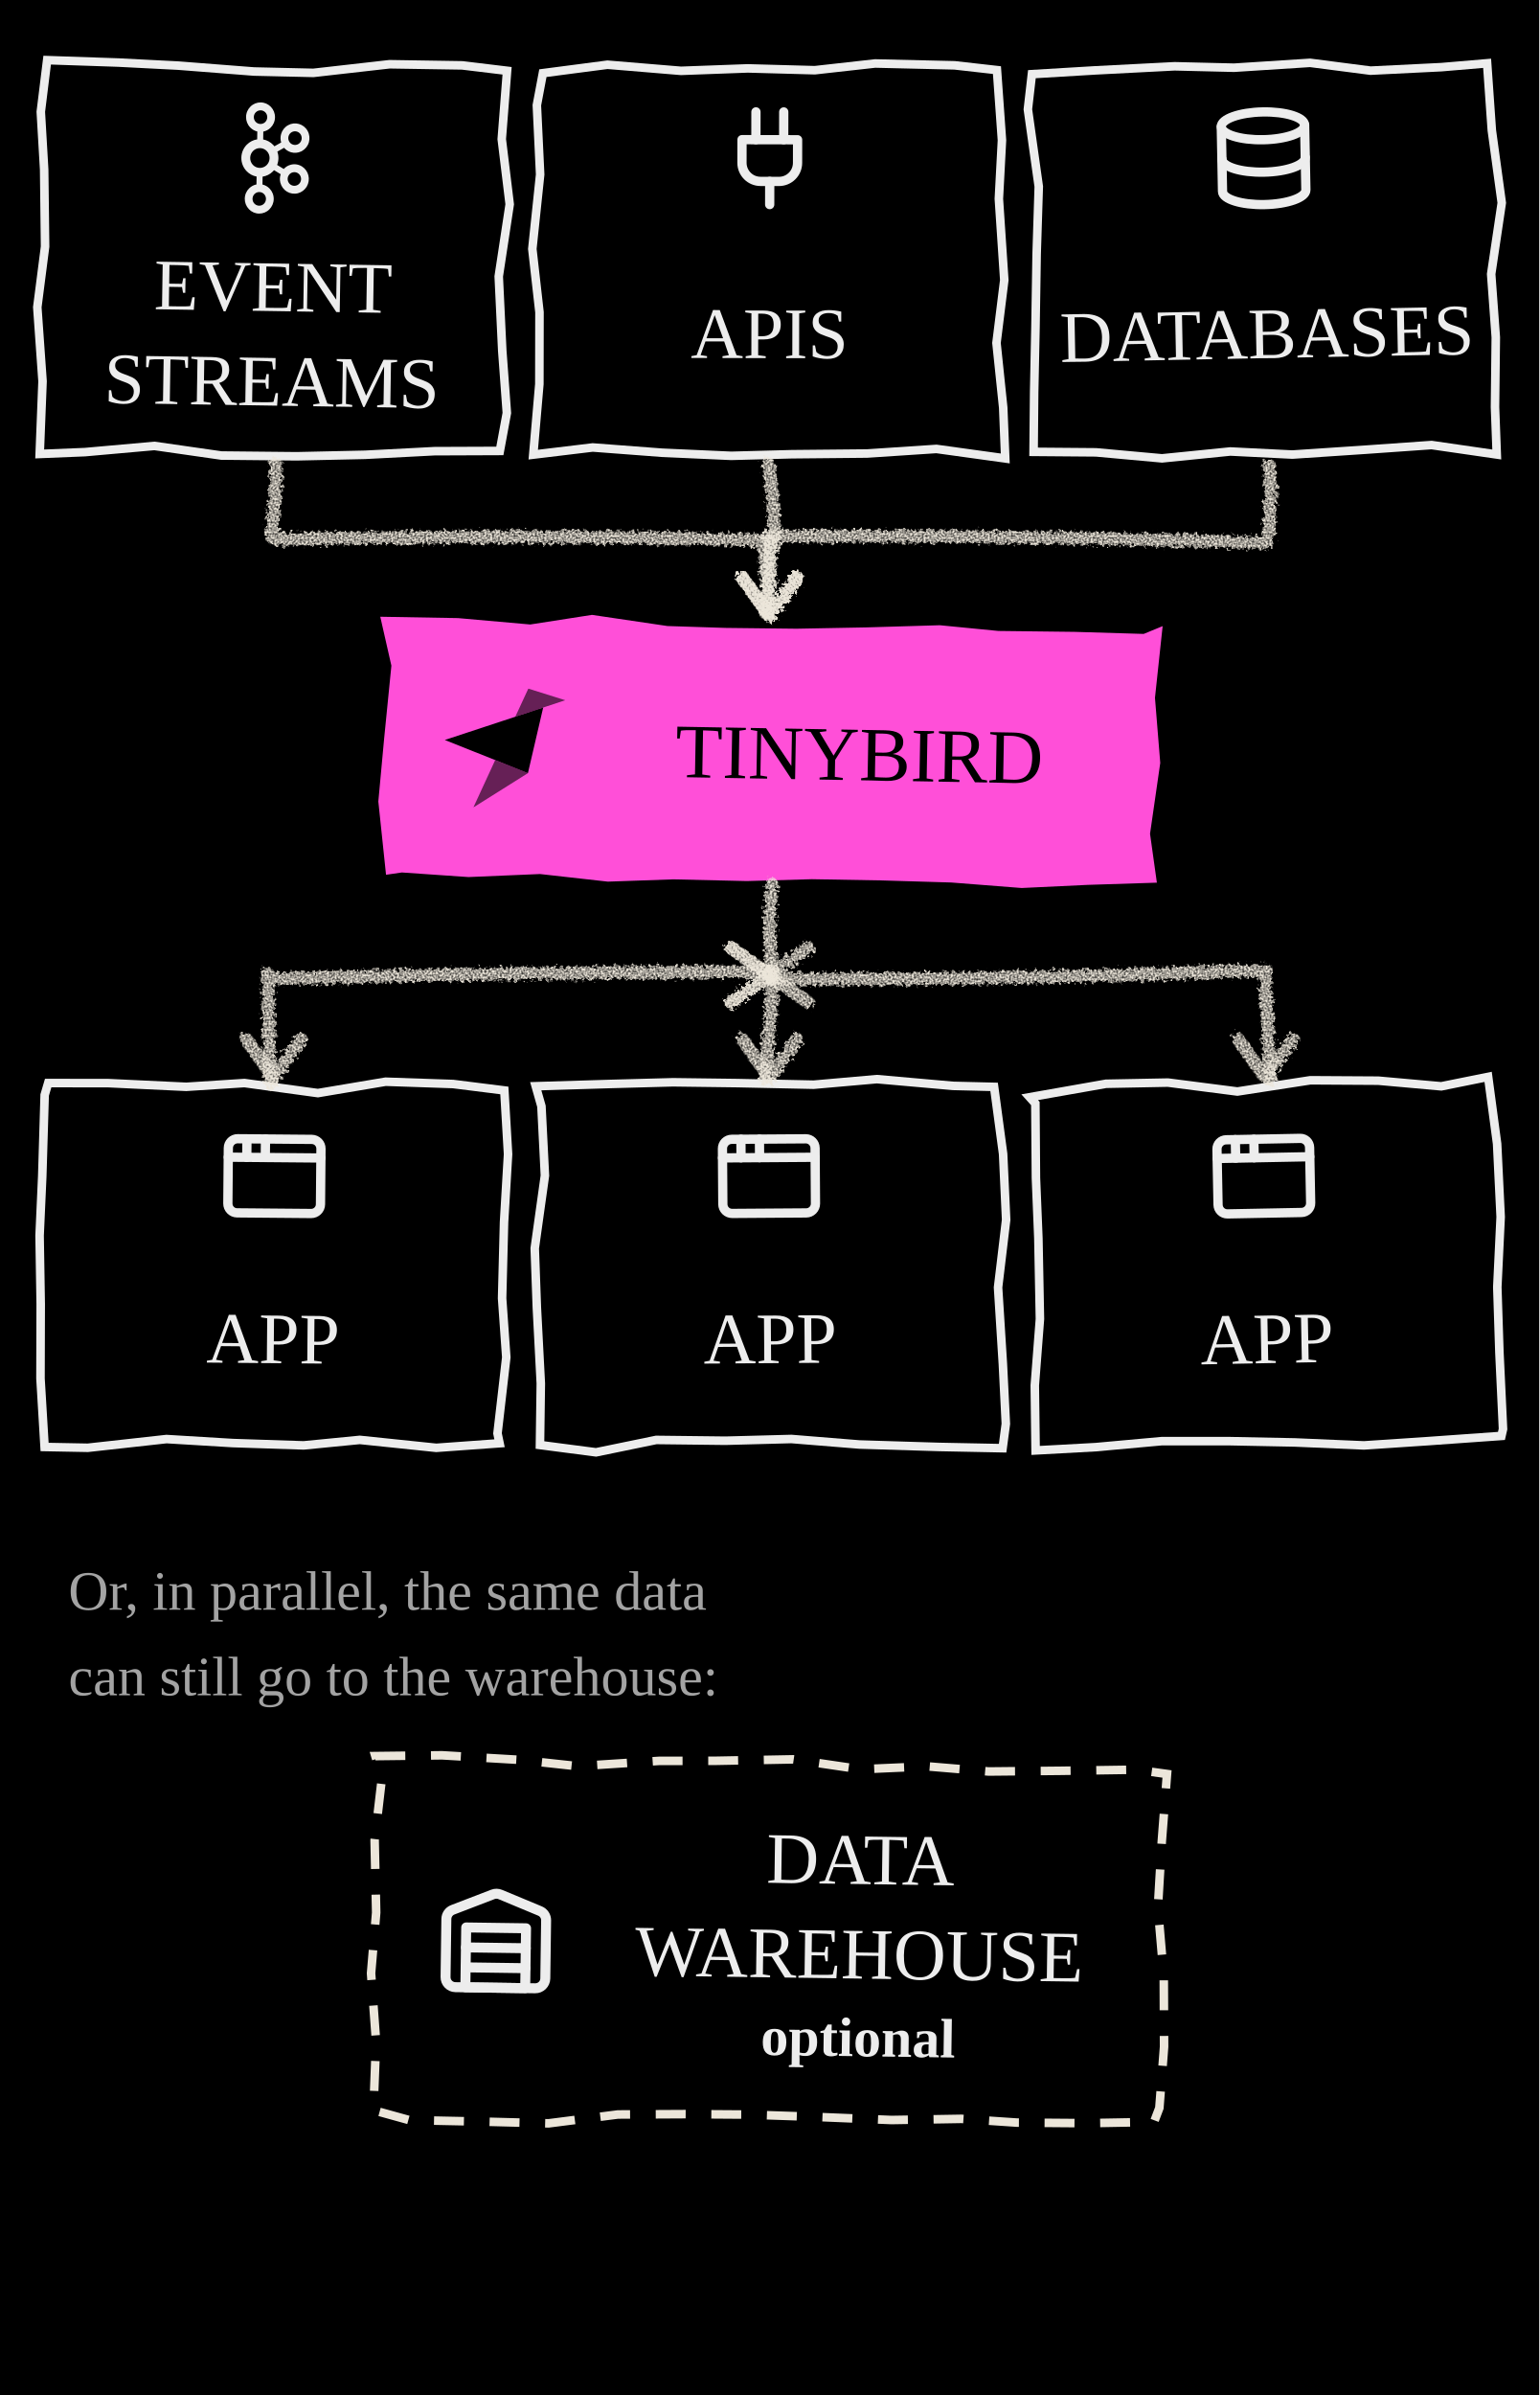
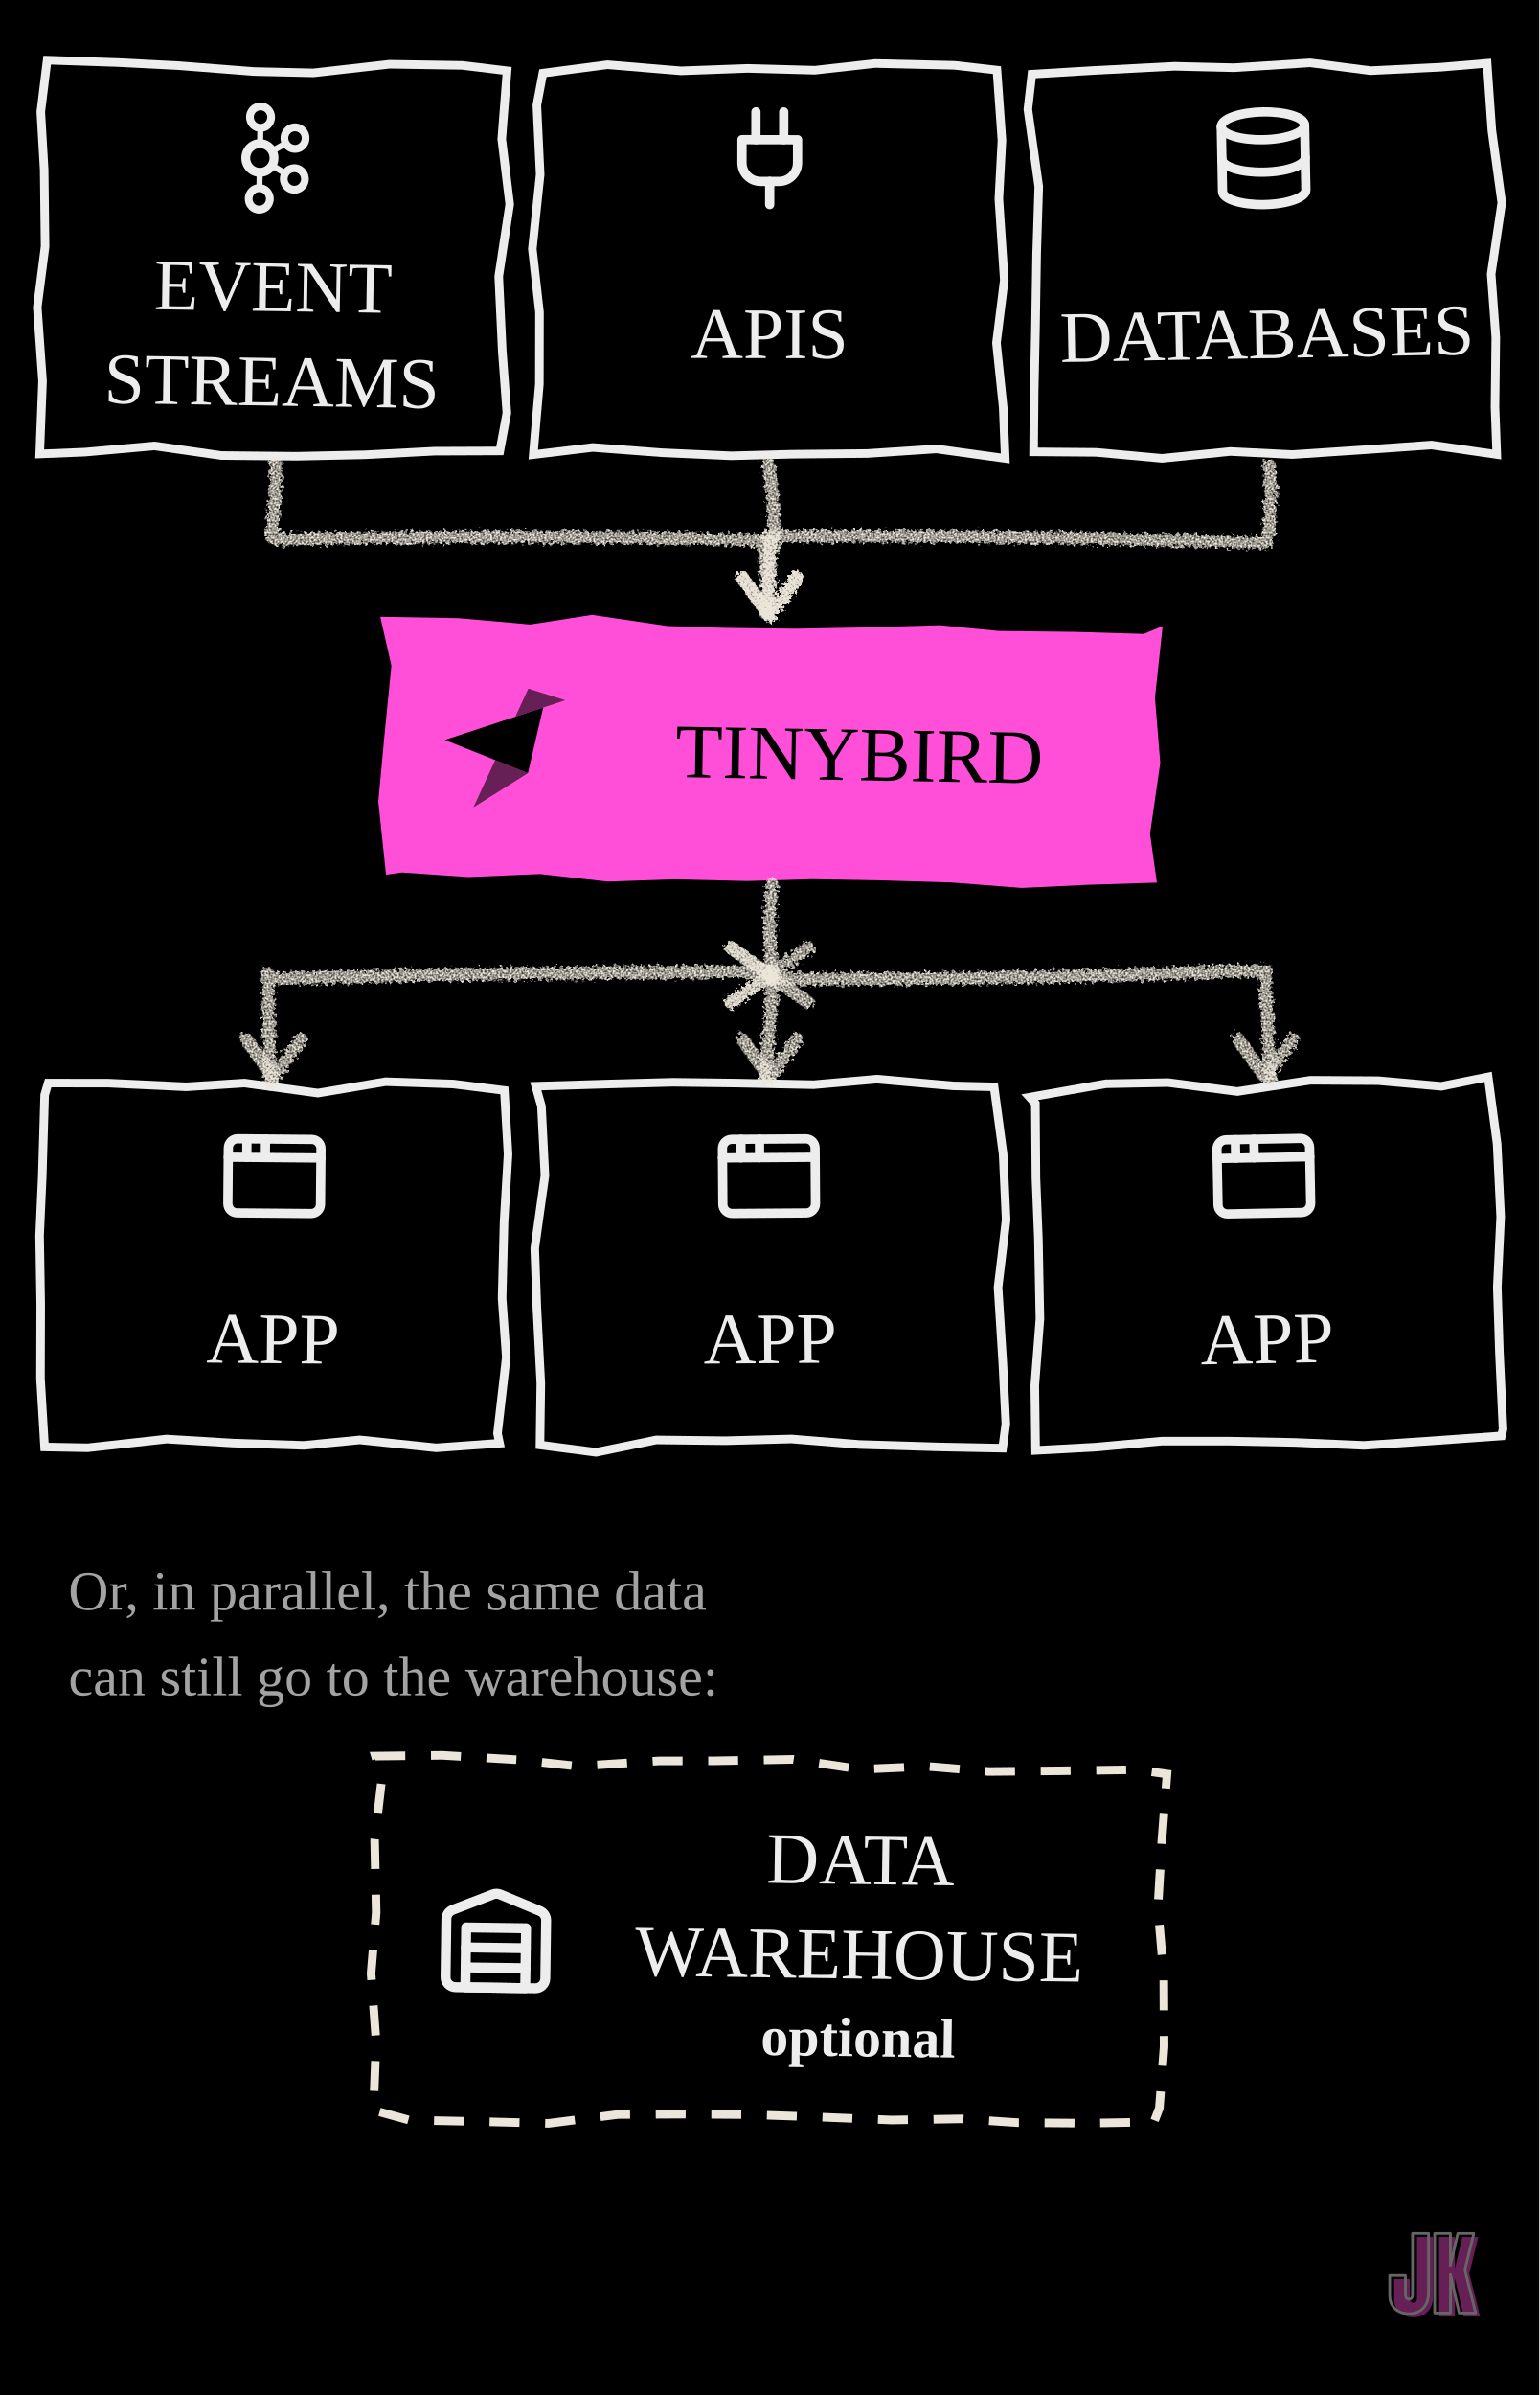
<svg xmlns="http://www.w3.org/2000/svg" viewBox="0 0 360 560" width="360" height="560" role="img" aria-label="The second approach: event streams, APIs and databases go straight into Tinybird as the data is created, so it transforms the data and serves the applications with no freshness lag. The data warehouse can still receive the same data in parallel, or be skipped entirely.">
  <defs>
    <filter id="data-warehouses-are-terrible-application-backends-stream-first-phone-crayon-1" filterUnits="userSpaceOnUse" x="52.5" y="97.3" width="138.8" height="57.3">
      <feTurbulence type="fractalNoise" baseFrequency="1.2" numOctaves="2" seed="3" result="n" />
      <feDisplacementMap in="SourceGraphic" in2="n" scale="2.5" result="d" />
      <feTurbulence type="fractalNoise" baseFrequency="2.2" seed="8" result="g" />
      <feColorMatrix in="g" type="matrix" values="0 0 0 0 0  0 0 0 0 0  0 0 0 0 0  0 0 0 -1.6 1.5" result="holes" />
      <feComposite in="d" in2="holes" operator="in" />
    </filter>
    <filter id="data-warehouses-are-terrible-application-backends-stream-first-phone-crayon-2" filterUnits="userSpaceOnUse" x="162.6" y="124" width="34.8" height="31">
      <feTurbulence type="fractalNoise" baseFrequency="1.2" numOctaves="2" seed="3" result="n" />
      <feDisplacementMap in="SourceGraphic" in2="n" scale="2.5" result="d" />
      <feTurbulence type="fractalNoise" baseFrequency="2.2" seed="8" result="g" />
      <feColorMatrix in="g" type="matrix" values="0 0 0 0 0  0 0 0 0 0  0 0 0 0 0  0 0 0 -1.6 1.5" result="holes" />
      <feComposite in="d" in2="holes" operator="in" />
    </filter>
    <filter id="data-warehouses-are-terrible-application-backends-stream-first-phone-crayon-3" filterUnits="userSpaceOnUse" x="168.2" y="97.4" width="24.1" height="57">
      <feTurbulence type="fractalNoise" baseFrequency="1.2" numOctaves="2" seed="3" result="n" />
      <feDisplacementMap in="SourceGraphic" in2="n" scale="2.5" result="d" />
      <feTurbulence type="fractalNoise" baseFrequency="2.2" seed="8" result="g" />
      <feColorMatrix in="g" type="matrix" values="0 0 0 0 0  0 0 0 0 0  0 0 0 0 0  0 0 0 -1.6 1.5" result="holes" />
      <feComposite in="d" in2="holes" operator="in" />
    </filter>
    <filter id="data-warehouses-are-terrible-application-backends-stream-first-phone-crayon-4" filterUnits="userSpaceOnUse" x="162.6" y="124" width="34.8" height="31">
      <feTurbulence type="fractalNoise" baseFrequency="1.2" numOctaves="2" seed="3" result="n" />
      <feDisplacementMap in="SourceGraphic" in2="n" scale="2.5" result="d" />
      <feTurbulence type="fractalNoise" baseFrequency="2.2" seed="8" result="g" />
      <feColorMatrix in="g" type="matrix" values="0 0 0 0 0  0 0 0 0 0  0 0 0 0 0  0 0 0 -1.6 1.5" result="holes" />
      <feComposite in="d" in2="holes" operator="in" />
    </filter>
    <filter id="data-warehouses-are-terrible-application-backends-stream-first-phone-crayon-5" filterUnits="userSpaceOnUse" x="167.8" y="97.8" width="140.9" height="56">
      <feTurbulence type="fractalNoise" baseFrequency="1.2" numOctaves="2" seed="3" result="n" />
      <feDisplacementMap in="SourceGraphic" in2="n" scale="2.5" result="d" />
      <feTurbulence type="fractalNoise" baseFrequency="2.2" seed="8" result="g" />
      <feColorMatrix in="g" type="matrix" values="0 0 0 0 0  0 0 0 0 0  0 0 0 0 0  0 0 0 -1.6 1.5" result="holes" />
      <feComposite in="d" in2="holes" operator="in" />
    </filter>
    <filter id="data-warehouses-are-terrible-application-backends-stream-first-phone-crayon-6" filterUnits="userSpaceOnUse" x="162.6" y="124" width="34.8" height="31">
      <feTurbulence type="fractalNoise" baseFrequency="1.2" numOctaves="2" seed="3" result="n" />
      <feDisplacementMap in="SourceGraphic" in2="n" scale="2.5" result="d" />
      <feTurbulence type="fractalNoise" baseFrequency="2.2" seed="8" result="g" />
      <feColorMatrix in="g" type="matrix" values="0 0 0 0 0  0 0 0 0 0  0 0 0 0 0  0 0 0 -1.6 1.5" result="holes" />
      <feComposite in="d" in2="holes" operator="in" />
    </filter>
    <filter id="data-warehouses-are-terrible-application-backends-stream-first-phone-crayon-7" filterUnits="userSpaceOnUse" x="168.6" y="195.7" width="23.1" height="44.5">
      <feTurbulence type="fractalNoise" baseFrequency="1.2" numOctaves="2" seed="3" result="n" />
      <feDisplacementMap in="SourceGraphic" in2="n" scale="2.5" result="d" />
      <feTurbulence type="fractalNoise" baseFrequency="2.2" seed="8" result="g" />
      <feColorMatrix in="g" type="matrix" values="0 0 0 0 0  0 0 0 0 0  0 0 0 0 0  0 0 0 -1.6 1.5" result="holes" />
      <feComposite in="d" in2="holes" operator="in" />
    </filter>
    <filter id="data-warehouses-are-terrible-application-backends-stream-first-phone-crayon-8" filterUnits="userSpaceOnUse" x="51.6" y="216.2" width="139.6" height="48.2">
      <feTurbulence type="fractalNoise" baseFrequency="1.2" numOctaves="2" seed="3" result="n" />
      <feDisplacementMap in="SourceGraphic" in2="n" scale="2.5" result="d" />
      <feTurbulence type="fractalNoise" baseFrequency="2.2" seed="8" result="g" />
      <feColorMatrix in="g" type="matrix" values="0 0 0 0 0  0 0 0 0 0  0 0 0 0 0  0 0 0 -1.6 1.5" result="holes" />
      <feComposite in="d" in2="holes" operator="in" />
    </filter>
    <filter id="data-warehouses-are-terrible-application-backends-stream-first-phone-crayon-9" filterUnits="userSpaceOnUse" x="46.6" y="232" width="34.8" height="31">
      <feTurbulence type="fractalNoise" baseFrequency="1.2" numOctaves="2" seed="3" result="n" />
      <feDisplacementMap in="SourceGraphic" in2="n" scale="2.5" result="d" />
      <feTurbulence type="fractalNoise" baseFrequency="2.2" seed="8" result="g" />
      <feColorMatrix in="g" type="matrix" values="0 0 0 0 0  0 0 0 0 0  0 0 0 0 0  0 0 0 -1.6 1.5" result="holes" />
      <feComposite in="d" in2="holes" operator="in" />
    </filter>
    <filter id="data-warehouses-are-terrible-application-backends-stream-first-phone-crayon-10" filterUnits="userSpaceOnUse" x="160" y="210.6" width="31" height="34.8">
      <feTurbulence type="fractalNoise" baseFrequency="1.2" numOctaves="2" seed="3" result="n" />
      <feDisplacementMap in="SourceGraphic" in2="n" scale="2.5" result="d" />
      <feTurbulence type="fractalNoise" baseFrequency="2.2" seed="8" result="g" />
      <feColorMatrix in="g" type="matrix" values="0 0 0 0 0  0 0 0 0 0  0 0 0 0 0  0 0 0 -1.6 1.5" result="holes" />
      <feComposite in="d" in2="holes" operator="in" />
    </filter>
    <filter id="data-warehouses-are-terrible-application-backends-stream-first-phone-crayon-11" filterUnits="userSpaceOnUse" x="168" y="215.6" width="24.1" height="47.9">
      <feTurbulence type="fractalNoise" baseFrequency="1.2" numOctaves="2" seed="3" result="n" />
      <feDisplacementMap in="SourceGraphic" in2="n" scale="2.5" result="d" />
      <feTurbulence type="fractalNoise" baseFrequency="2.2" seed="8" result="g" />
      <feColorMatrix in="g" type="matrix" values="0 0 0 0 0  0 0 0 0 0  0 0 0 0 0  0 0 0 -1.6 1.5" result="holes" />
      <feComposite in="d" in2="holes" operator="in" />
    </filter>
    <filter id="data-warehouses-are-terrible-application-backends-stream-first-phone-crayon-12" filterUnits="userSpaceOnUse" x="162.6" y="232" width="34.8" height="31">
      <feTurbulence type="fractalNoise" baseFrequency="1.2" numOctaves="2" seed="3" result="n" />
      <feDisplacementMap in="SourceGraphic" in2="n" scale="2.5" result="d" />
      <feTurbulence type="fractalNoise" baseFrequency="2.2" seed="8" result="g" />
      <feColorMatrix in="g" type="matrix" values="0 0 0 0 0  0 0 0 0 0  0 0 0 0 0  0 0 0 -1.6 1.5" result="holes" />
      <feComposite in="d" in2="holes" operator="in" />
    </filter>
    <filter id="data-warehouses-are-terrible-application-backends-stream-first-phone-crayon-13" filterUnits="userSpaceOnUse" x="160" y="210.6" width="31" height="34.8">
      <feTurbulence type="fractalNoise" baseFrequency="1.2" numOctaves="2" seed="3" result="n" />
      <feDisplacementMap in="SourceGraphic" in2="n" scale="2.5" result="d" />
      <feTurbulence type="fractalNoise" baseFrequency="2.2" seed="8" result="g" />
      <feColorMatrix in="g" type="matrix" values="0 0 0 0 0  0 0 0 0 0  0 0 0 0 0  0 0 0 -1.6 1.5" result="holes" />
      <feComposite in="d" in2="holes" operator="in" />
    </filter>
    <filter id="data-warehouses-are-terrible-application-backends-stream-first-phone-crayon-14" filterUnits="userSpaceOnUse" x="169.5" y="215.8" width="138.7" height="47.7">
      <feTurbulence type="fractalNoise" baseFrequency="1.2" numOctaves="2" seed="3" result="n" />
      <feDisplacementMap in="SourceGraphic" in2="n" scale="2.5" result="d" />
      <feTurbulence type="fractalNoise" baseFrequency="2.2" seed="8" result="g" />
      <feColorMatrix in="g" type="matrix" values="0 0 0 0 0  0 0 0 0 0  0 0 0 0 0  0 0 0 -1.6 1.5" result="holes" />
      <feComposite in="d" in2="holes" operator="in" />
    </filter>
    <filter id="data-warehouses-are-terrible-application-backends-stream-first-phone-crayon-15" filterUnits="userSpaceOnUse" x="278.6" y="232" width="34.8" height="31">
      <feTurbulence type="fractalNoise" baseFrequency="1.2" numOctaves="2" seed="3" result="n" />
      <feDisplacementMap in="SourceGraphic" in2="n" scale="2.5" result="d" />
      <feTurbulence type="fractalNoise" baseFrequency="2.2" seed="8" result="g" />
      <feColorMatrix in="g" type="matrix" values="0 0 0 0 0  0 0 0 0 0  0 0 0 0 0  0 0 0 -1.6 1.5" result="holes" />
      <feComposite in="d" in2="holes" operator="in" />
    </filter>
    <filter id="data-warehouses-are-terrible-application-backends-stream-first-phone-crayon-16" filterUnits="userSpaceOnUse" x="169" y="210.6" width="31" height="34.8">
      <feTurbulence type="fractalNoise" baseFrequency="1.2" numOctaves="2" seed="3" result="n" />
      <feDisplacementMap in="SourceGraphic" in2="n" scale="2.5" result="d" />
      <feTurbulence type="fractalNoise" baseFrequency="2.2" seed="8" result="g" />
      <feColorMatrix in="g" type="matrix" values="0 0 0 0 0  0 0 0 0 0  0 0 0 0 0  0 0 0 -1.6 1.5" result="holes" />
      <feComposite in="d" in2="holes" operator="in" />
    </filter>
  </defs>
  <rect width="360" height="560" fill="#000000" />
  <g transform="rotate(0.9 64 61)">
    <path class="d-paper" d="M10.3,14.9 L26.9,15.2 L41,15.7 L58.7,16.8 L72.6,16.9 L90.4,14.6 L107.4,14.6 L117.9,15.7 L116.9,31.7 L119,46.9 L116.7,63.8 L117.8,81.2 L119.1,95.7 L117.6,104.6 L102.3,104.9 L86.1,106 L70.1,106.6 L52.5,106.7 L36.8,104.7 L20.6,106.4 L10,107 L10.4,90 L8.9,72.7 L10.5,58.5 L10,40.5 L9,27 Z" fill="#000000" stroke="#ededed" stroke-width="2" />
    <svg x="51" y="24" width="26" height="26" viewBox="0 0 24 24">
      <g fill="#ededed">
        <path d="M9.71 2.136a1.43 1.43 0 0 0-2.047 0h-.007a1.48 1.48 0 0 0-.421 1.042c0 .41.161.777.422 1.039l.007.007c.257.264.616.426 1.019.426.404 0 .766-.162 1.027-.426l.003-.007c.261-.262.421-.629.421-1.039 0-.408-.159-.777-.421-1.042H9.71zM8.683 22.295c.404 0 .766-.167 1.027-.429l.003-.008c.261-.261.421-.631.421-1.036 0-.41-.159-.778-.421-1.044H9.71a1.42 1.42 0 0 0-1.027-.432 1.4 1.4 0 0 0-1.02.432h-.007c-.26.266-.422.634-.422 1.044 0 .406.161.775.422 1.036l.007.008c.258.262.617.429 1.02.429zm7.89-4.462c.359-.096.683-.33.882-.684l.027-.052a1.47 1.47 0 0 0 .114-1.067 1.454 1.454 0 0 0-.675-.896l-.021-.014a1.425 1.425 0 0 0-1.078-.132c-.36.091-.684.335-.881.686-.2.349-.241.75-.146 1.119.099.363.33.691.675.896h.002c.346.203.737.239 1.101.144zm-6.405-7.342a2.083 2.083 0 0 0-1.485-.627c-.58 0-1.103.242-1.482.627-.378.385-.612.916-.612 1.507s.233 1.124.612 1.514a2.08 2.08 0 0 0 2.967 0c.379-.39.612-.923.612-1.514s-.233-1.122-.612-1.507zm-.835-2.51c.843.141 1.6.552 2.178 1.144h.004c.092.093.182.196.265.299l1.446-.851a3.176 3.176 0 0 1-.047-1.808 3.149 3.149 0 0 1 1.456-1.926l.025-.016a3.062 3.062 0 0 1 2.345-.306c.77.21 1.465.721 1.898 1.482v.002c.431.757.518 1.626.313 2.408a3.145 3.145 0 0 1-1.456 1.928l-.198.118h-.02a3.095 3.095 0 0 1-2.154.201 3.127 3.127 0 0 1-1.514-.944l-1.444.848a4.162 4.162 0 0 1 0 2.879l1.444.846c.413-.47.939-.789 1.514-.944a3.041 3.041 0 0 1 2.371.319l.048.023v.002a3.17 3.17 0 0 1 1.408 1.906 3.215 3.215 0 0 1-.313 2.405l-.026.053-.003-.005a3.147 3.147 0 0 1-1.867 1.436 3.096 3.096 0 0 1-2.371-.318v-.006a3.156 3.156 0 0 1-1.456-1.927 3.175 3.175 0 0 1 .047-1.805l-1.446-.848a3.905 3.905 0 0 1-.265.294l-.004.005a3.938 3.938 0 0 1-2.178 1.138v1.699a3.09 3.09 0 0 1 1.56.862l.002.004c.565.572.914 1.368.914 2.243 0 .873-.35 1.664-.914 2.239l-.002.009a3.1 3.1 0 0 1-2.21.931 3.1 3.1 0 0 1-2.206-.93h-.002v-.009a3.186 3.186 0 0 1-.916-2.239c0-.875.35-1.672.916-2.243v-.004h.002a3.1 3.1 0 0 1 1.558-.862v-1.699a3.926 3.926 0 0 1-2.176-1.138l-.006-.005a4.098 4.098 0 0 1-1.173-2.874c0-1.122.452-2.136 1.173-2.872h.006a3.947 3.947 0 0 1 2.176-1.144V6.289a3.137 3.137 0 0 1-1.558-.864h-.002v-.004a3.192 3.192 0 0 1-.916-2.243c0-.871.35-1.669.916-2.243l.002-.002A3.084 3.084 0 0 1 8.683 0c.861 0 1.641.355 2.21.932v.002h.002c.565.574.914 1.372.914 2.243 0 .876-.35 1.667-.914 2.243l-.002.005a3.142 3.142 0 0 1-1.56.864v1.692zm8.121-1.129l-.012-.019a1.452 1.452 0 0 0-.87-.668 1.43 1.43 0 0 0-1.103.146h.002c-.347.2-.58.529-.677.896-.095.365-.054.768.146 1.119l.007.009c.2.347.519.579.874.673.357.103.755.059 1.098-.144l.019-.009a1.47 1.47 0 0 0 .657-.885 1.493 1.493 0 0 0-.141-1.118" />
      </g>
    </svg>
    <text x="64" y="67" font-family="var(--font-anton, Anton), Impact, sans-serif" font-size="17" fill="#ededed" text-anchor="middle" dominant-baseline="central">EVENT</text>
    <text x="64" y="89.1" font-family="var(--font-anton, Anton), Impact, sans-serif" font-size="17" fill="#ededed" text-anchor="middle" dominant-baseline="central">STREAMS</text>
  </g>
  <g transform="rotate(0.1 180 61)">
    <path class="d-paper" d="M126.9,17.2 L142,15.2 L159.2,16.6 L174.8,16 L190.5,16.4 L204.6,14.8 L223.2,15.2 L233.1,16.3 L234.3,32.7 L233.6,46.4 L234.9,65.4 L233.1,80.1 L234.7,95.2 L235.2,107.1 L219.1,104.9 L202.9,106 L185.2,106.2 L171.1,106.6 L154.9,105.9 L138.7,104.7 L124.8,106.4 L126.2,89.9 L126.2,73.1 L124.5,58.3 L126.3,40.9 L125.5,24.7 Z" fill="#000000" stroke="#ededed" stroke-width="2" />
    <svg x="167" y="24" width="26" height="26" viewBox="0 0 24 24">
      <g fill="none" stroke="#ededed" stroke-width="2" stroke-linecap="round" stroke-linejoin="round">
        <path d="M12 22v-5" />
        <path d="M9 8V2" />
        <path d="M15 8V2" />
        <path d="M18 8v5a4 4 0 0 1-4 4h-4a4 4 0 0 1-4-4V8Z" />
      </g>
    </svg>
    <text x="180" y="78" font-family="var(--font-anton, Anton), Impact, sans-serif" font-size="17" fill="#ededed" text-anchor="middle" dominant-baseline="central">APIS</text>
  </g>
  <g transform="rotate(-1.1 296 61)">
    <path class="d-paper" d="M242.2,16.3 L257,15.7 L275.6,15.1 L289.5,15.7 L307.3,14.9 L321.4,17 L338,16.5 L348.7,15.8 L349.5,31.5 L351.5,48.5 L348.7,65.1 L349.5,79.9 L349,96.2 L349.2,107.3 L334,104.8 L318.3,105.6 L301.4,106.4 L286.9,105.4 L270.9,106.7 L255.5,105 L240.9,104.6 L241.3,90.6 L241.9,75.5 L242.5,58.4 L243.3,42.6 L241.1,24.5 Z" fill="#000000" stroke="#ededed" stroke-width="2" />
    <svg x="283" y="24" width="26" height="26" viewBox="0 0 24 24">
      <g fill="none" stroke="#ededed" stroke-width="2" stroke-linecap="round" stroke-linejoin="round">
        <ellipse cx="12" cy="5" rx="9" ry="3" />
        <path d="M3 5V19A9 3 0 0 0 21 19V5" />
        <path d="M3 12A9 3 0 0 0 21 12" />
      </g>
    </svg>
    <text x="296" y="78" font-family="var(--font-anton, Anton), Impact, sans-serif" font-size="17" fill="#ededed" text-anchor="middle" dominant-baseline="central">DATABASES</text>
  </g>
  <g transform="rotate(1 180 176)">
    <path class="d-paper" d="M88.4,145.8 L106.6,145.8 L123.5,147 L137.9,144.5 L155.6,146.8 L169.2,147 L185.8,146.9 L202.3,146.3 L219.3,145.5 L233,146.6 L250.8,146.5 L267,146.7 L271.4,144.8 L269.9,161.6 L271.4,176.8 L269.3,193.4 L271.1,204.8 L254.9,205.6 L239.5,206.6 L223,205.6 L206.6,205.4 L190.4,205.4 L175.2,206.1 L158,206 L142.7,206.8 L126.8,205.3 L110.1,206.3 L94.5,205.5 L90.8,206.1 L88.7,189 L89.8,174.3 L91.2,157.2 Z" fill="#ff4fd8" />
    <svg x="104" y="162" width="28" height="28" viewBox="0 0 32 32">
      <g fill="#000000">
        <path d="m7.948 32 14.415-9.413-8.808-3.33z" opacity="0.6" />
        <path d="m0 14.112 22.363 8.474 3.775-17.6z" />
        <path d="M32 2.93 22.077 0l-3.345 7.566z" opacity="0.6" />
      </g>
    </svg>
    <text x="201" y="176" font-family="var(--font-anton, Anton), Impact, sans-serif" font-size="18" fill="#000000" text-anchor="middle" dominant-baseline="central">TINYBIRD</text>
  </g>
  <g transform="rotate(0.5 64 296)">
    <path class="d-paper" d="M10.9,253.7 L25,253.6 L43.2,254.3 L56.8,253.3 L74,255.5 L89.8,252.7 L105.6,253.1 L117.6,254.5 L118.6,269.4 L117.8,285.3 L117.5,303.1 L118.6,316.9 L116.7,334.7 L117.2,337 L102.4,338.2 L84.5,336.5 L71.4,337.9 L54.8,337.5 L39.3,336.7 L20.9,338.9 L10.8,338.8 L9.7,322.8 L9.6,305.4 L9.2,289.4 L9.7,275.5 L10.1,256.5 Z" fill="#000000" stroke="#ededed" stroke-width="2" />
    <svg x="51" y="262" width="26" height="26" viewBox="0 0 24 24">
      <g fill="none" stroke="#ededed" stroke-width="2" stroke-linecap="round" stroke-linejoin="round">
        <rect x="2" y="4" width="20" height="16" rx="2" />
        <path d="M10 4v4" />
        <path d="M2 8h20" />
        <path d="M6 4v4" />
      </g>
    </svg>
    <text x="64" y="313" font-family="var(--font-anton, Anton), Impact, sans-serif" font-size="17" fill="#ededed" text-anchor="middle" dominant-baseline="central">APP</text>
  </g>
  <g transform="rotate(-0.4 180 296)">
    <path class="d-paper" d="M125.6,253.6 L142.7,253.2 L157.7,252.9 L172.8,253.2 L190.6,253.7 L205.4,252.5 L223.2,254.2 L232.8,254.5 L234.8,270.2 L235.4,285.6 L233.4,301.4 L234.4,319.3 L235,333.3 L234.2,339 L219.3,338.6 L200.7,337.9 L184.8,336.5 L169.4,336.8 L153.2,336.5 L139.1,339.3 L126,337.5 L126.3,323.1 L125.5,305.4 L125.1,291.5 L127.6,274.5 L126.9,258.3 Z" fill="#000000" stroke="#ededed" stroke-width="2" />
    <svg x="167" y="262" width="26" height="26" viewBox="0 0 24 24">
      <g fill="none" stroke="#ededed" stroke-width="2" stroke-linecap="round" stroke-linejoin="round">
        <rect x="2" y="4" width="20" height="16" rx="2" />
        <path d="M10 4v4" />
        <path d="M2 8h20" />
        <path d="M6 4v4" />
      </g>
    </svg>
    <text x="180" y="313" font-family="var(--font-anton, Anton), Impact, sans-serif" font-size="17" fill="#ededed" text-anchor="middle" dominant-baseline="central">APP</text>
  </g>
  <g transform="rotate(-1.1 296 296)">
    <path class="d-paper" d="M241.6,255.5 L259.5,252.7 L274,252.7 L290.2,255.1 L307.3,252.8 L323.2,253.2 L337.9,254.8 L348.9,252.8 L350.7,268.5 L351.2,285.6 L350.1,302 L350.3,317.3 L350.8,335.2 L350.4,336.8 L333,337.7 L318.2,338.4 L302.1,337.4 L286.7,336.8 L270.9,336.5 L255.5,337.6 L241.4,338.1 L241.5,322.9 L243,307.4 L243,288.5 L242.7,274.4 L242.9,257 Z" fill="#000000" stroke="#ededed" stroke-width="2" />
    <svg x="283" y="262" width="26" height="26" viewBox="0 0 24 24">
      <g fill="none" stroke="#ededed" stroke-width="2" stroke-linecap="round" stroke-linejoin="round">
        <rect x="2" y="4" width="20" height="16" rx="2" />
        <path d="M10 4v4" />
        <path d="M2 8h20" />
        <path d="M6 4v4" />
      </g>
    </svg>
    <text x="296" y="313" font-family="var(--font-anton, Anton), Impact, sans-serif" font-size="17" fill="#ededed" text-anchor="middle" dominant-baseline="central">APP</text>
  </g>
  <text x="16" y="372" font-family="var(--font-hanken-grotesk, 'Hanken Grotesk'), Arial, sans-serif" font-size="13" fill="#a3a3a3" text-anchor="start" dominant-baseline="central">Or, in parallel, the same data</text>
  <text x="16" y="392" font-family="var(--font-hanken-grotesk, 'Hanken Grotesk'), Arial, sans-serif" font-size="13" fill="#a3a3a3" text-anchor="start" dominant-baseline="central">can still go to the warehouse:</text>
  <g transform="rotate(0.8 180 454)">
    <path class="d-paper" d="M87.2,411.9 L102.8,411.5 L120.7,412.3 L134.5,413.6 L153.5,412.1 L166.5,411.9 L184.9,411.3 L200.7,413.4 L216.3,412.5 L230.7,413.5 L247.6,413.1 L265.1,412.6 L272.4,413.5 L271.4,429.2 L270.7,444.8 L272.3,460.8 L272.6,477.3 L271.7,491.6 L270.5,494.9 L254.8,495.4 L238.5,495.5 L225.4,494.8 L209.1,495.3 L190.6,494.8 L175.3,494.5 L160.8,494.6 L145.1,494.9 L128.9,497.2 L112.4,497 L96.3,496.9 L87.9,494.7 L88.3,478.7 L86.9,462.7 L87.9,448.5 L87.3,431.6 L88.8,417 Z" fill="#000000" stroke="#ece6da" stroke-width="2" stroke-dasharray="7 6" />
    <svg x="102" y="440" width="28" height="28" viewBox="0 0 24 24">
      <g fill="none" stroke="#ededed" stroke-width="2" stroke-linecap="round" stroke-linejoin="round">
        <path d="M22 8.35V20a2 2 0 0 1-2 2H4a2 2 0 0 1-2-2V8.35A2 2 0 0 1 3.26 6.5l8-3.2a2 2 0 0 1 1.48 0l8 3.2A2 2 0 0 1 22 8.35Z" />
        <path d="M6 18h12" />
        <path d="M6 14h12" />
        <rect width="12" height="12" x="6" y="10" />
      </g>
    </svg>
    <text x="201" y="434.5" font-family="var(--font-anton, Anton), Impact, sans-serif" font-size="17" fill="#ededed" text-anchor="middle" dominant-baseline="central">DATA</text>
    <text x="201" y="456.6" font-family="var(--font-anton, Anton), Impact, sans-serif" font-size="17" fill="#ededed" text-anchor="middle" dominant-baseline="central">WAREHOUSE</text>
    <text x="201" y="476.1" font-family="var(--font-hanken-grotesk, 'Hanken Grotesk'), Arial, sans-serif" font-size="13" font-weight="600" fill="#ededed" text-anchor="middle" dominant-baseline="central">optional</text>
  </g>
  <g class="d-flow">
    <path d="M64.5,108.3 Q64.6,116.2 63.5,125.5 M64.2,126.1 Q122.5,124.9 180.3,126.3 M178.6,126.9 Q179.4,134.3 179.6,143.6" fill="none" stroke="#ece6da" stroke-width="3" stroke-linecap="round" stroke-linejoin="round" filter="url(#data-warehouses-are-terrible-application-backends-stream-first-phone-crayon-1)" />
    <path d="M173.6,135 L180,144 L186.4,135" fill="none" stroke="#ece6da" stroke-width="3" stroke-linecap="round" stroke-linejoin="round" filter="url(#data-warehouses-are-terrible-application-backends-stream-first-phone-crayon-2)" />
  </g>
  <g class="d-flow">
    <path d="M179.7,108.4 Q181,116.9 181.2,127 M180.8,124.7 Q181.3,125 181.1,126.2 M180.1,126.7 Q180.5,135.9 179.2,143.4" fill="none" stroke="#ece6da" stroke-width="3" stroke-linecap="round" stroke-linejoin="round" filter="url(#data-warehouses-are-terrible-application-backends-stream-first-phone-crayon-3)" />
    <path d="M173.6,135 L180,144 L186.4,135" fill="none" stroke="#ece6da" stroke-width="3" stroke-linecap="round" stroke-linejoin="round" filter="url(#data-warehouses-are-terrible-application-backends-stream-first-phone-crayon-4)" />
  </g>
  <g class="d-flow">
    <path d="M296.8,108.8 Q297.7,116.5 296.4,126.7 M295.7,126.9 Q237.9,125.1 179.4,125.4 M180.4,125.3 Q180,134.8 178.8,142.8" fill="none" stroke="#ece6da" stroke-width="3" stroke-linecap="round" stroke-linejoin="round" filter="url(#data-warehouses-are-terrible-application-backends-stream-first-phone-crayon-5)" />
    <path d="M173.6,135 L180,144 L186.4,135" fill="none" stroke="#ece6da" stroke-width="3" stroke-linecap="round" stroke-linejoin="round" filter="url(#data-warehouses-are-terrible-application-backends-stream-first-phone-crayon-6)" />
  </g>
  <g class="d-flow">
    <path d="M180.5,206.7 Q179.6,217.8 180.7,229.2" fill="none" stroke="#ece6da" stroke-width="3" stroke-linecap="round" stroke-linejoin="round" filter="url(#data-warehouses-are-terrible-application-backends-stream-first-phone-crayon-7)" />
  </g>
  <g class="d-flow">
    <path d="M180.2,227.2 Q122.6,227.3 62.7,228.9 M62.6,227.7 Q62.9,241.9 63.2,253.4" fill="none" stroke="#ece6da" stroke-width="3" stroke-linecap="round" stroke-linejoin="round" filter="url(#data-warehouses-are-terrible-application-backends-stream-first-phone-crayon-8)" />
    <path d="M57.6,243 L64,252 L70.4,243" fill="none" stroke="#ece6da" stroke-width="3" stroke-linecap="round" stroke-linejoin="round" filter="url(#data-warehouses-are-terrible-application-backends-stream-first-phone-crayon-9)" />
    <path d="M171,234.4 L180,228 L171,221.6" fill="none" stroke="#ece6da" stroke-width="3" stroke-linecap="round" stroke-linejoin="round" filter="url(#data-warehouses-are-terrible-application-backends-stream-first-phone-crayon-10)" />
  </g>
  <g class="d-flow">
    <path d="M179.5,228.3 Q181.1,226.6 180.5,227 M180.8,228.6 Q179.9,241.3 179,252.5" fill="none" stroke="#ece6da" stroke-width="3" stroke-linecap="round" stroke-linejoin="round" filter="url(#data-warehouses-are-terrible-application-backends-stream-first-phone-crayon-11)" />
    <path d="M173.6,243 L180,252 L186.4,243" fill="none" stroke="#ece6da" stroke-width="3" stroke-linecap="round" stroke-linejoin="round" filter="url(#data-warehouses-are-terrible-application-backends-stream-first-phone-crayon-12)" />
    <path d="M171,234.4 L180,228 L171,221.6" fill="none" stroke="#ece6da" stroke-width="3" stroke-linecap="round" stroke-linejoin="round" filter="url(#data-warehouses-are-terrible-application-backends-stream-first-phone-crayon-13)" />
  </g>
  <g class="d-flow">
    <path d="M180.5,228.9 Q237.2,229.2 296.2,226.8 M295.8,227.2 Q296.5,240.5 297.2,252.5" fill="none" stroke="#ece6da" stroke-width="3" stroke-linecap="round" stroke-linejoin="round" filter="url(#data-warehouses-are-terrible-application-backends-stream-first-phone-crayon-14)" />
    <path d="M289.6,243 L296,252 L302.4,243" fill="none" stroke="#ece6da" stroke-width="3" stroke-linecap="round" stroke-linejoin="round" filter="url(#data-warehouses-are-terrible-application-backends-stream-first-phone-crayon-15)" />
    <path d="M189,221.6 L180,228 L189,234.4" fill="none" stroke="#ece6da" stroke-width="3" stroke-linecap="round" stroke-linejoin="round" filter="url(#data-warehouses-are-terrible-application-backends-stream-first-phone-crayon-16)" />
  </g>
+   <g class="jk-mark" opacity="0.4" aria-hidden="true" transform="translate(325.68 523.06) scale(0.186)">
+     <path d="M26.59 100.91 Q19.83 100.91 14.26 98.3 Q8.69 95.68 5.43 90.54 Q2.16 85.4 2.16 77.9 L2.16 52.84 L21.93 52.84 L21.93 76.7 Q21.93 79.32 22.98 80.91 Q24.03 82.5 26.36 82.5 Q30.85 82.5 30.85 76.99 L30.85 0 L51.02 0 L51.02 75 Q51.02 82.95 47.9 88.78 Q44.77 94.6 39.26 97.76 Q33.75 100.91 26.59 100.91 Z M58.69 100 L58.69 0 L78.47 0 L78.47 40.06 L87.78 0 L107.9 0 L96.7 45.8 L110.23 100 L89.49 100 L78.58 51.59 L78.58 100 Z" fill="#ff4fd8" />
+     <path d="M26.59 100.91 Q19.83 100.91 14.26 98.3 Q8.69 95.68 5.43 90.54 Q2.16 85.4 2.16 77.9 L2.16 52.84 L21.93 52.84 L21.93 76.7 Q21.93 79.32 22.98 80.91 Q24.03 82.5 26.36 82.5 Q30.85 82.5 30.85 76.99 L30.85 0 L51.02 0 L51.02 75 Q51.02 82.95 47.9 88.78 Q44.77 94.6 39.26 97.76 Q33.75 100.91 26.59 100.91 Z M58.69 100 L58.69 0 L78.47 0 L78.47 40.06 L87.78 0 L107.9 0 L96.7 45.8 L110.23 100 L89.49 100 L78.58 51.59 L78.58 100 Z" fill="none" stroke="#fff" stroke-width="3.4" stroke-linejoin="round" transform="translate(-5.6 -4.5)" />
+   </g>
</svg>
